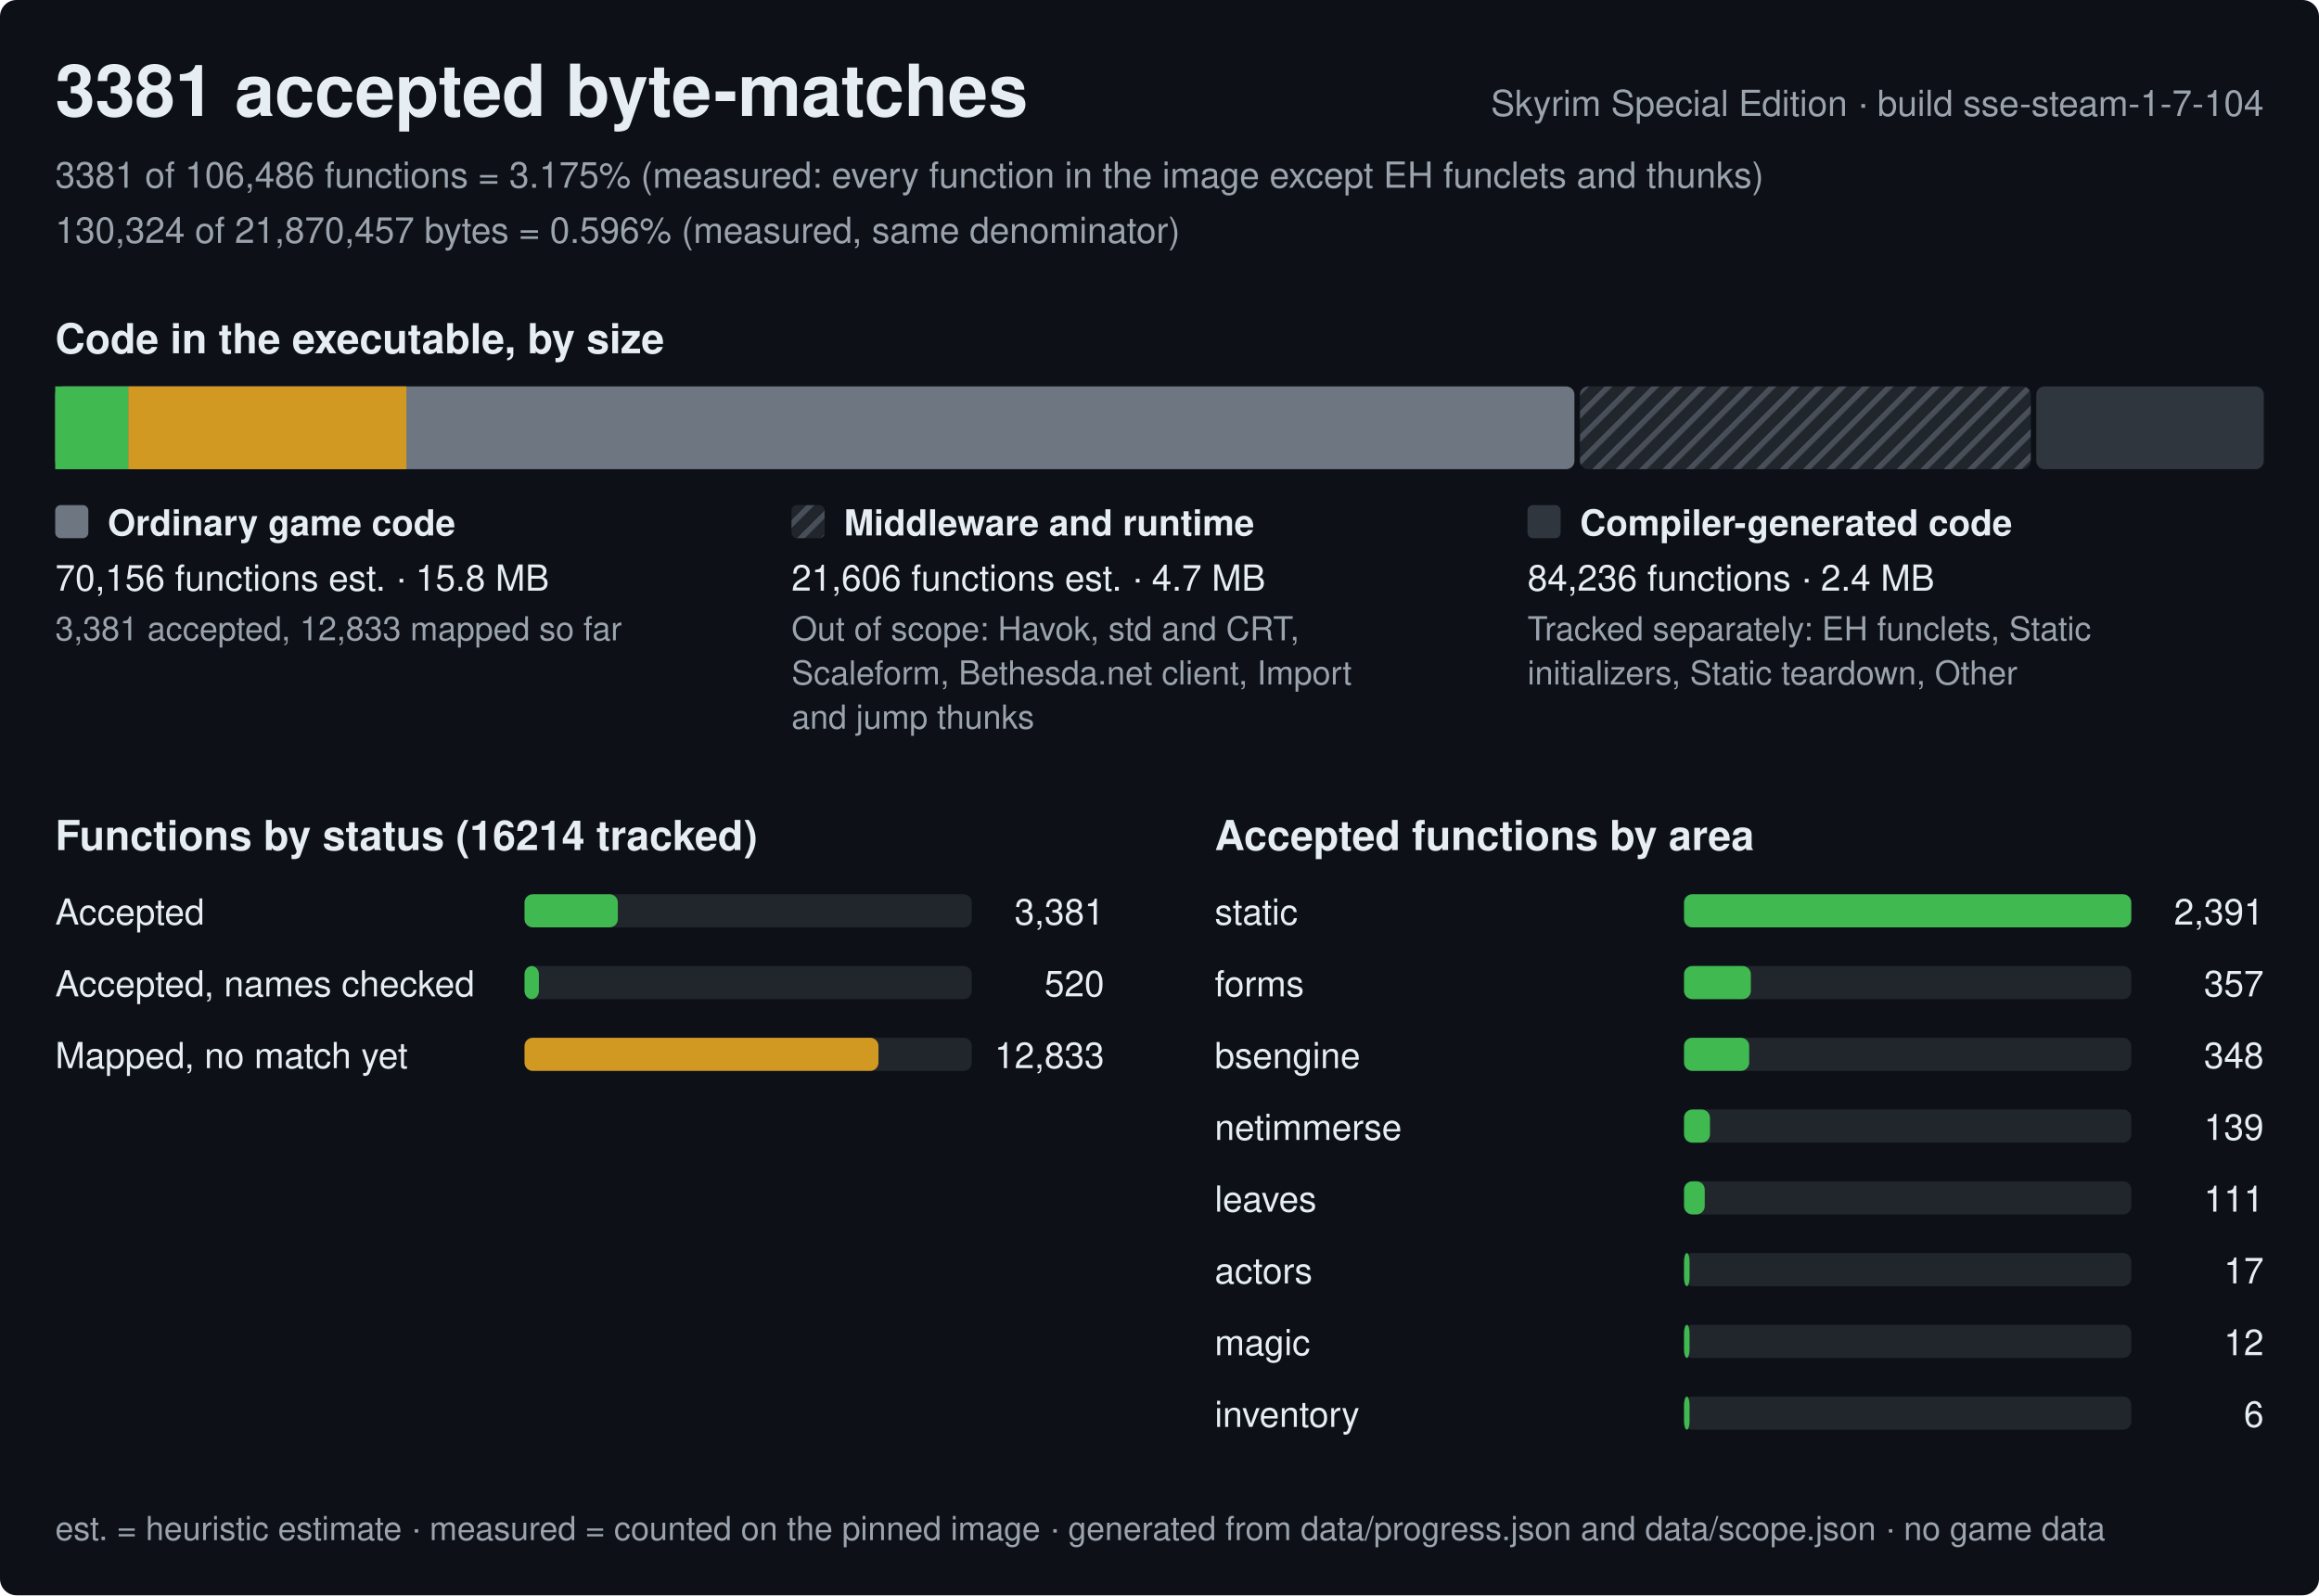
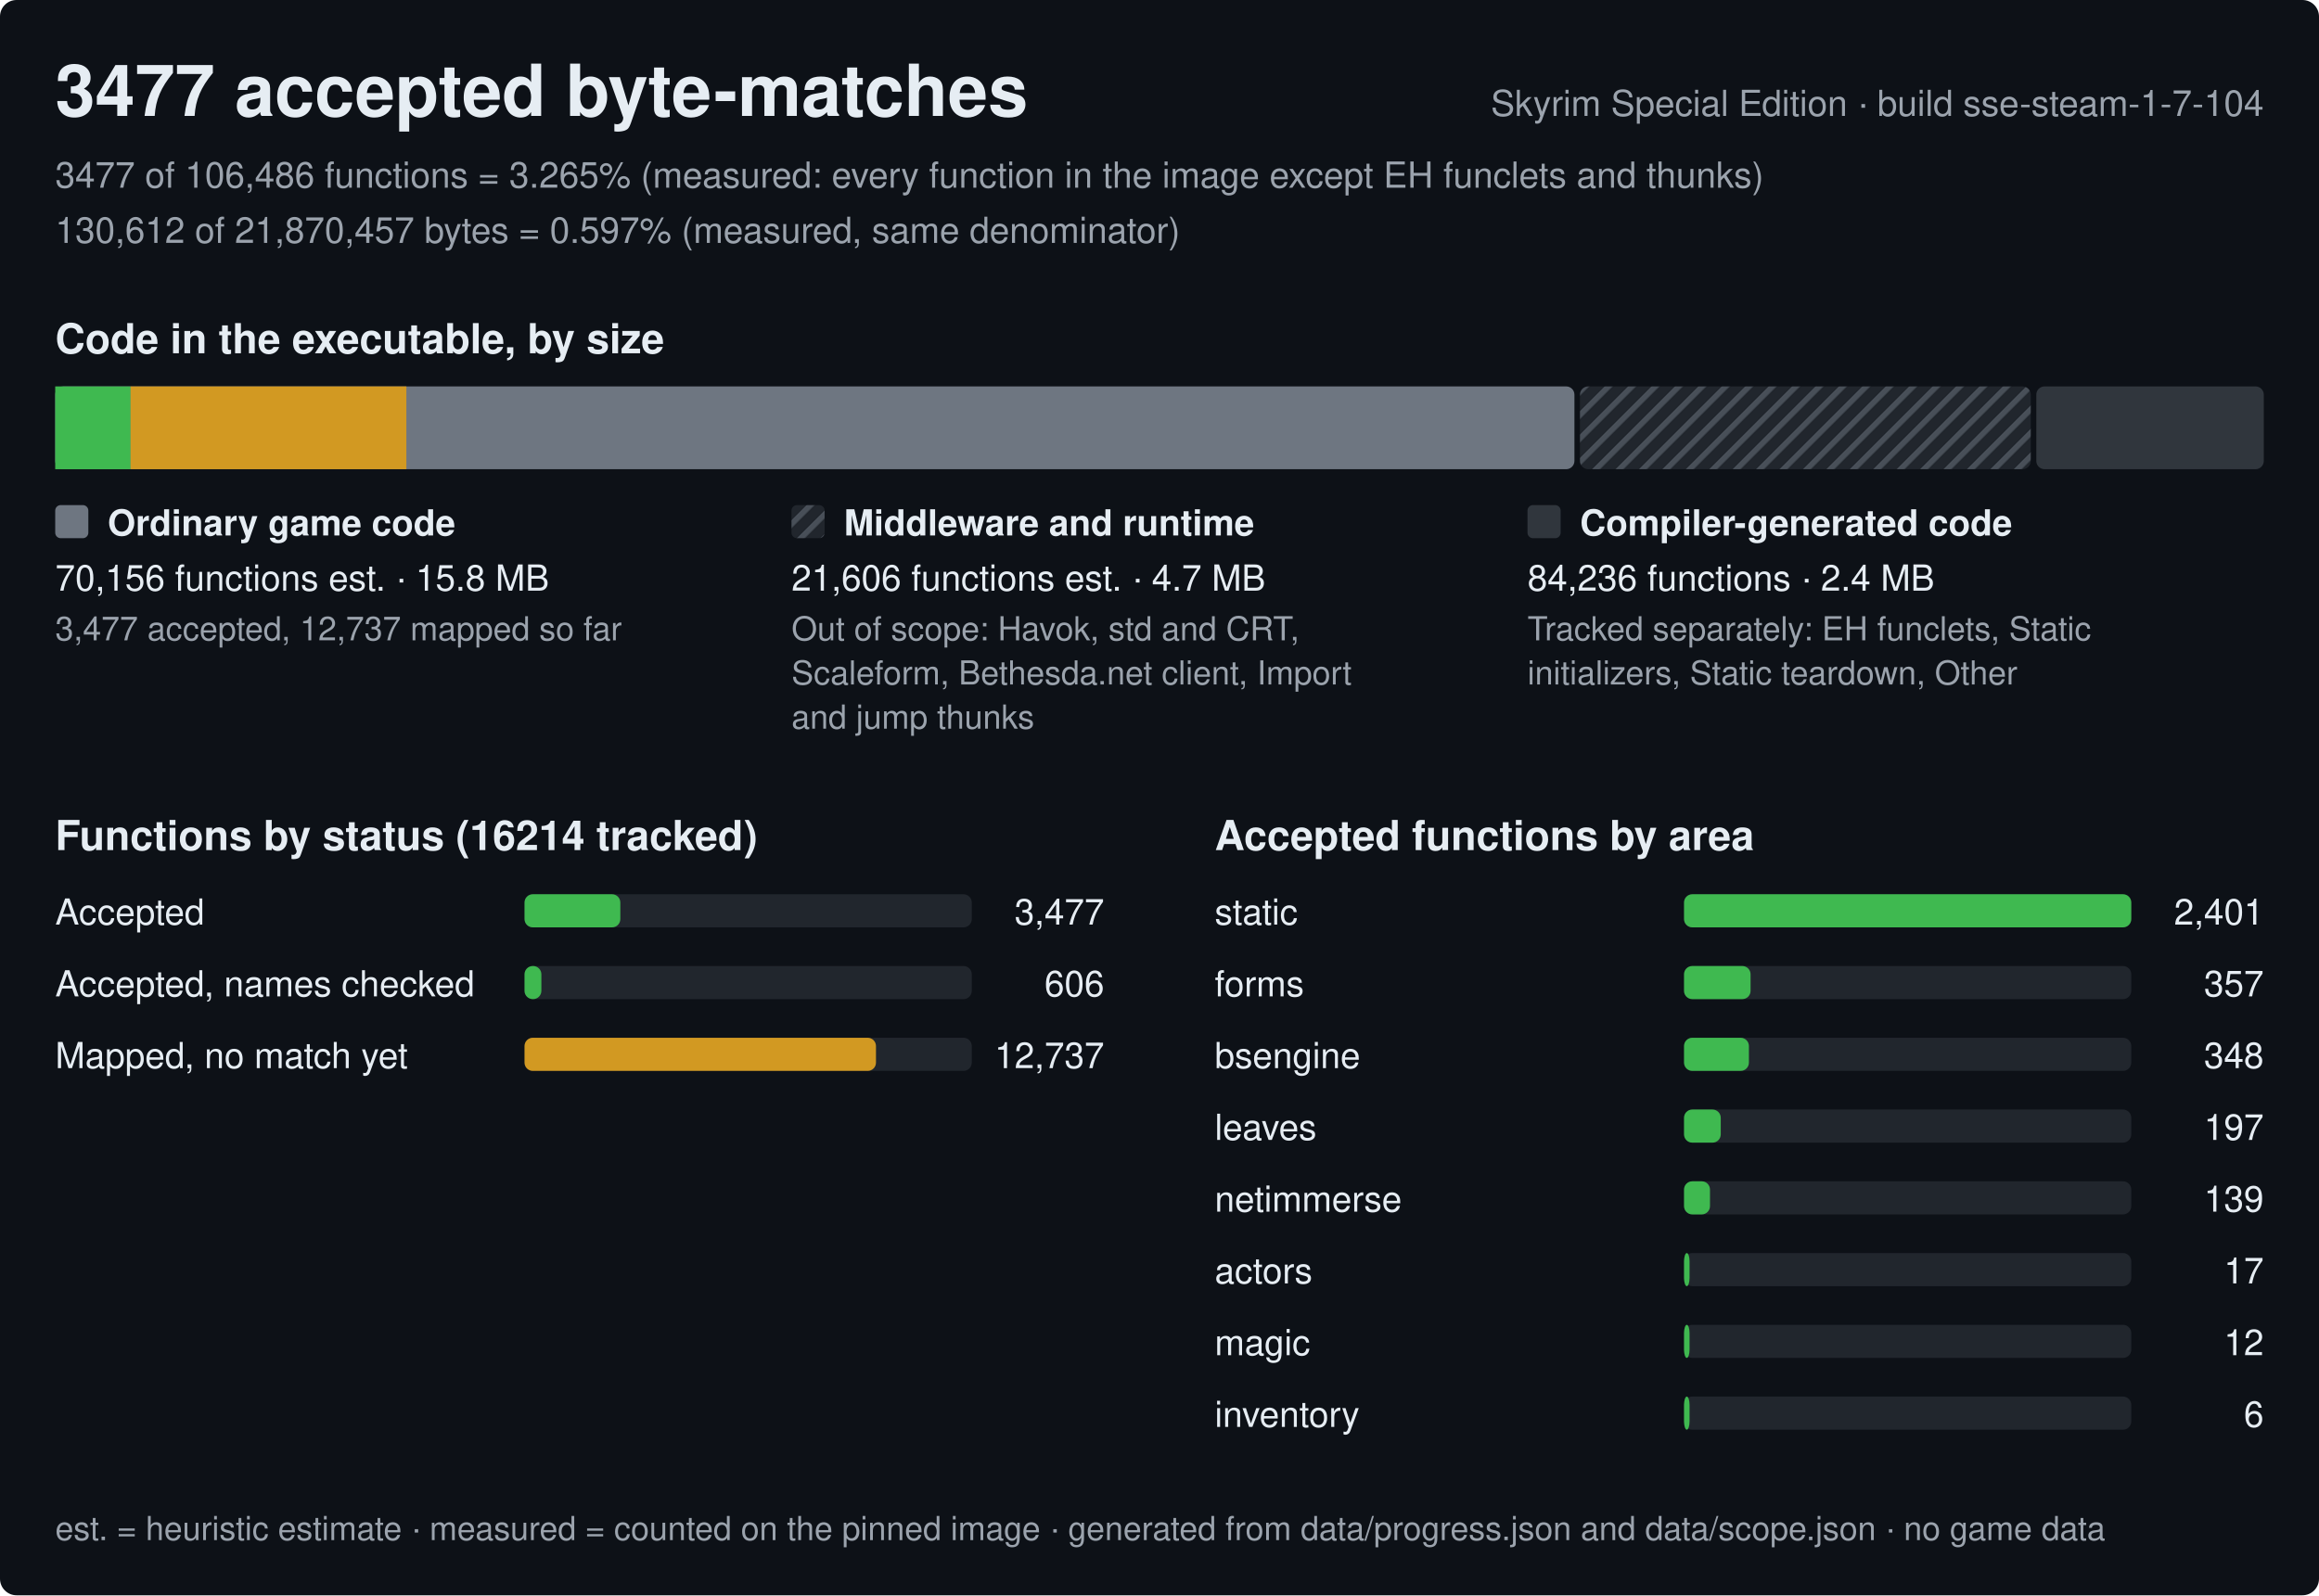
<svg xmlns="http://www.w3.org/2000/svg" width="840" height="578" viewBox="0 0 840 578" role="img" aria-label="Progress of the Skyrim Special Edition byte-matching reconstruction, build sse-steam-1-7-104">
  <style>text{font-family:-apple-system,BlinkMacSystemFont,'Segoe UI',Helvetica,Arial,sans-serif;fill:#e6edf3;white-space:pre}.h{font-size:26px;font-weight:600}.st{font-size:15px;font-weight:600}.lb{font-size:13px;font-weight:600}.bl{font-size:12px;font-weight:600;stroke:#0d1117;stroke-width:3px;paint-order:stroke;stroke-linejoin:round}.rl{font-size:13px}.fn{font-size:12px;fill:#9ba3ad}.mu{fill:#9ba3ad}</style>
  <defs>
    <pattern id="hx" width="6" height="6" patternUnits="userSpaceOnUse" patternTransform="rotate(45)">
      <rect width="6" height="6" fill="#21262d" />
      <rect width="2" height="6" fill="#484f58" />
    </pattern>
  </defs>
  <rect width="840" height="578" rx="6" fill="#0d1117" />
-   <text x="20" y="42" class="h">3381 accepted byte-matches</text>
+   <text x="20" y="42" class="h">3477 accepted byte-matches</text>
  <text x="820" y="42" class="rl mu" text-anchor="end">Skyrim Special Edition · build sse-steam-1-7-104</text>
-   <text x="20" y="68" class="rl mu">3381 of 106,486 functions = 3.175% (measured: every function in the image except EH funclets and thunks)</text>
-   <text x="20" y="88" class="rl mu">130,324 of 21,870,457 bytes = 0.596% (measured, same denominator)</text>
+   <text x="20" y="68" class="rl mu">3477 of 106,486 functions = 3.265% (measured: every function in the image except EH funclets and thunks)</text>
+   <text x="20" y="88" class="rl mu">130,612 of 21,870,457 bytes = 0.597% (measured, same denominator)</text>
  <text x="20" y="128" class="st">Code in the executable, by size</text>
  <rect x="20" y="140" width="550.3" height="30" rx="3" fill="#6e7681" />
-   <rect x="20" y="140" width="26.5" height="30" fill="#3fb950" />
-   <rect x="46.5" y="140" width="100.7" height="30" fill="#d29922" />
+   <rect x="20" y="140" width="27.3" height="30" fill="#3fb950" />
+   <rect x="47.3" y="140" width="99.9" height="30" fill="#d29922" />
  <rect x="572.3" y="140" width="163.3" height="30" rx="3" fill="url(#hx)" />
  <rect x="737.6" y="140" width="82.4" height="30" rx="3" fill="#30363d" />
  <rect x="20" y="183" width="12" height="12" rx="2" fill="#6e7681" />
  <text x="39" y="194" class="lb">Ordinary game code</text>
  <text x="20" y="214" class="rl">70,156 functions est. · 15.8 MB</text>
-   <text x="20" y="232" class="fn">3,381 accepted, 12,833 mapped so far</text>
+   <text x="20" y="232" class="fn">3,477 accepted, 12,737 mapped so far</text>
  <rect x="286.7" y="183" width="12" height="12" rx="2" fill="url(#hx)" />
  <text x="305.7" y="194" class="lb">Middleware and runtime</text>
  <text x="286.7" y="214" class="rl">21,606 functions est. · 4.7 MB</text>
  <text x="286.7" y="232" class="fn">Out of scope: Havok, std and CRT,</text>
  <text x="286.7" y="248" class="fn">Scaleform, Bethesda.net client, Import</text>
  <text x="286.7" y="264" class="fn">and jump thunks</text>
  <rect x="553.3" y="183" width="12" height="12" rx="2" fill="#30363d" />
  <text x="572.3" y="194" class="lb">Compiler-generated code</text>
  <text x="553.3" y="214" class="rl">84,236 functions · 2.4 MB</text>
  <text x="553.3" y="232" class="fn">Tracked separately: EH funclets, Static</text>
  <text x="553.3" y="248" class="fn">initializers, Static teardown, Other</text>
  <text x="20" y="308" class="st">Functions by status (16214 tracked)</text>
  <text x="20" y="335" class="rl">Accepted</text>
  <rect x="190" y="324" width="162.0" height="12" rx="3" fill="#21262d" />
-   <rect x="190" y="324" width="33.8" height="12" rx="3" fill="#3fb950" />
-   <text x="400.0" y="335" class="rl" text-anchor="end">3,381</text>
+   <rect x="190" y="324" width="34.7" height="12" rx="3" fill="#3fb950" />
+   <text x="400.0" y="335" class="rl" text-anchor="end">3,477</text>
  <text x="20" y="361" class="rl">Accepted, names checked</text>
  <rect x="190" y="350" width="162.0" height="12" rx="3" fill="#21262d" />
-   <rect x="190" y="350" width="5.2" height="12" rx="3" fill="#3fb950" />
-   <text x="400.0" y="361" class="rl" text-anchor="end">520</text>
+   <rect x="190" y="350" width="6.1" height="12" rx="3" fill="#3fb950" />
+   <text x="400.0" y="361" class="rl" text-anchor="end">606</text>
  <text x="20" y="387" class="rl">Mapped, no match yet</text>
  <rect x="190" y="376" width="162.0" height="12" rx="3" fill="#21262d" />
-   <rect x="190" y="376" width="128.2" height="12" rx="3" fill="#d29922" />
-   <text x="400.0" y="387" class="rl" text-anchor="end">12,833</text>
+   <rect x="190" y="376" width="127.3" height="12" rx="3" fill="#d29922" />
+   <text x="400.0" y="387" class="rl" text-anchor="end">12,737</text>
  <text x="440.0" y="308" class="st">Accepted functions by area</text>
  <text x="440.0" y="335" class="rl">static</text>
  <rect x="610.0" y="324" width="162.0" height="12" rx="3" fill="#21262d" />
  <rect x="610.0" y="324" width="162" height="12" rx="3" fill="#3fb950" />
-   <text x="820.0" y="335" class="rl" text-anchor="end">2,391</text>
+   <text x="820.0" y="335" class="rl" text-anchor="end">2,401</text>
  <text x="440.0" y="361" class="rl">forms</text>
  <rect x="610.0" y="350" width="162.0" height="12" rx="3" fill="#21262d" />
-   <rect x="610.0" y="350" width="24.2" height="12" rx="3" fill="#3fb950" />
+   <rect x="610.0" y="350" width="24.1" height="12" rx="3" fill="#3fb950" />
  <text x="820.0" y="361" class="rl" text-anchor="end">357</text>
  <text x="440.0" y="387" class="rl">bsengine</text>
  <rect x="610.0" y="376" width="162.0" height="12" rx="3" fill="#21262d" />
-   <rect x="610.0" y="376" width="23.6" height="12" rx="3" fill="#3fb950" />
+   <rect x="610.0" y="376" width="23.5" height="12" rx="3" fill="#3fb950" />
  <text x="820.0" y="387" class="rl" text-anchor="end">348</text>
-   <text x="440.0" y="413" class="rl">netimmerse</text>
+   <text x="440.0" y="413" class="rl">leaves</text>
  <rect x="610.0" y="402" width="162.0" height="12" rx="3" fill="#21262d" />
-   <rect x="610.0" y="402" width="9.4" height="12" rx="3" fill="#3fb950" />
-   <text x="820.0" y="413" class="rl" text-anchor="end">139</text>
-   <text x="440.0" y="439" class="rl">leaves</text>
+   <rect x="610.0" y="402" width="13.3" height="12" rx="3" fill="#3fb950" />
+   <text x="820.0" y="413" class="rl" text-anchor="end">197</text>
+   <text x="440.0" y="439" class="rl">netimmerse</text>
  <rect x="610.0" y="428" width="162.0" height="12" rx="3" fill="#21262d" />
-   <rect x="610.0" y="428" width="7.5" height="12" rx="3" fill="#3fb950" />
-   <text x="820.0" y="439" class="rl" text-anchor="end">111</text>
+   <rect x="610.0" y="428" width="9.4" height="12" rx="3" fill="#3fb950" />
+   <text x="820.0" y="439" class="rl" text-anchor="end">139</text>
  <text x="440.0" y="465" class="rl">actors</text>
  <rect x="610.0" y="454" width="162.0" height="12" rx="3" fill="#21262d" />
  <rect x="610.0" y="454" width="2" height="12" rx="3" fill="#3fb950" />
  <text x="820.0" y="465" class="rl" text-anchor="end">17</text>
  <text x="440.0" y="491" class="rl">magic</text>
  <rect x="610.0" y="480" width="162.0" height="12" rx="3" fill="#21262d" />
  <rect x="610.0" y="480" width="2" height="12" rx="3" fill="#3fb950" />
  <text x="820.0" y="491" class="rl" text-anchor="end">12</text>
  <text x="440.0" y="517" class="rl">inventory</text>
  <rect x="610.0" y="506" width="162.0" height="12" rx="3" fill="#21262d" />
  <rect x="610.0" y="506" width="2" height="12" rx="3" fill="#3fb950" />
  <text x="820.0" y="517" class="rl" text-anchor="end">6</text>
  <text x="20" y="558" class="fn">est. = heuristic estimate · measured = counted on the pinned image · generated from data/progress.json and data/scope.json · no game data</text>
</svg>
